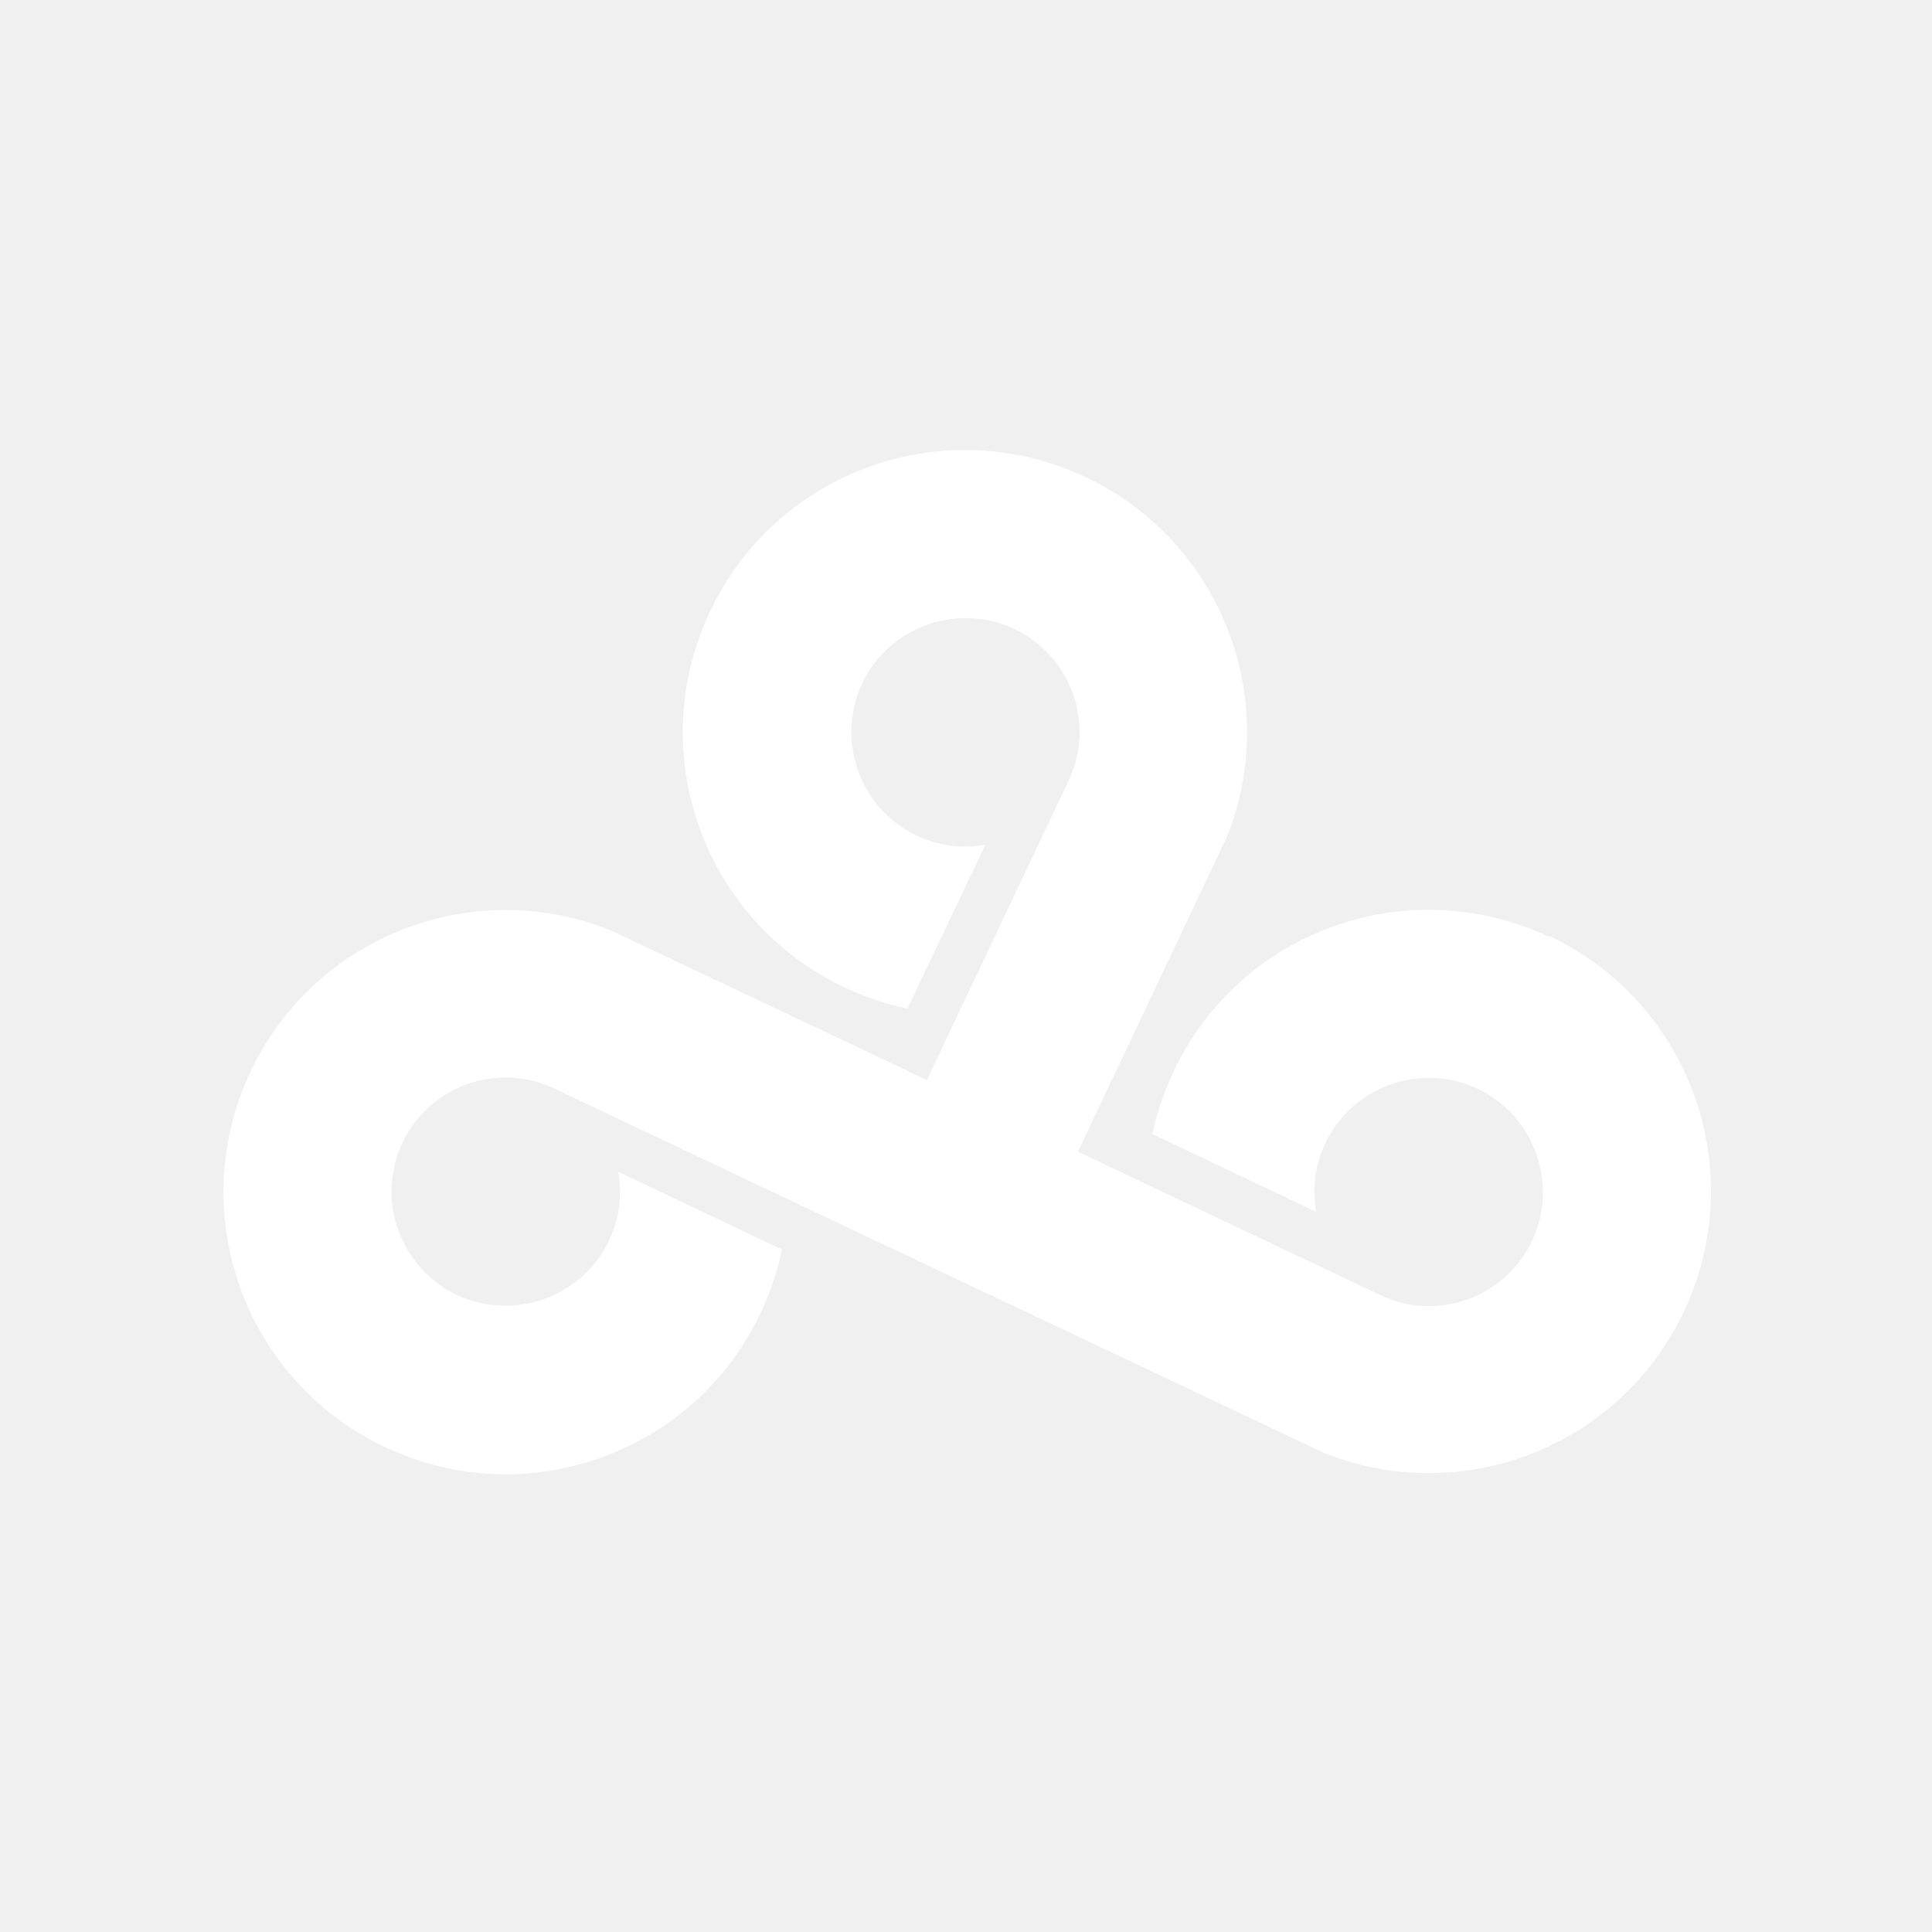
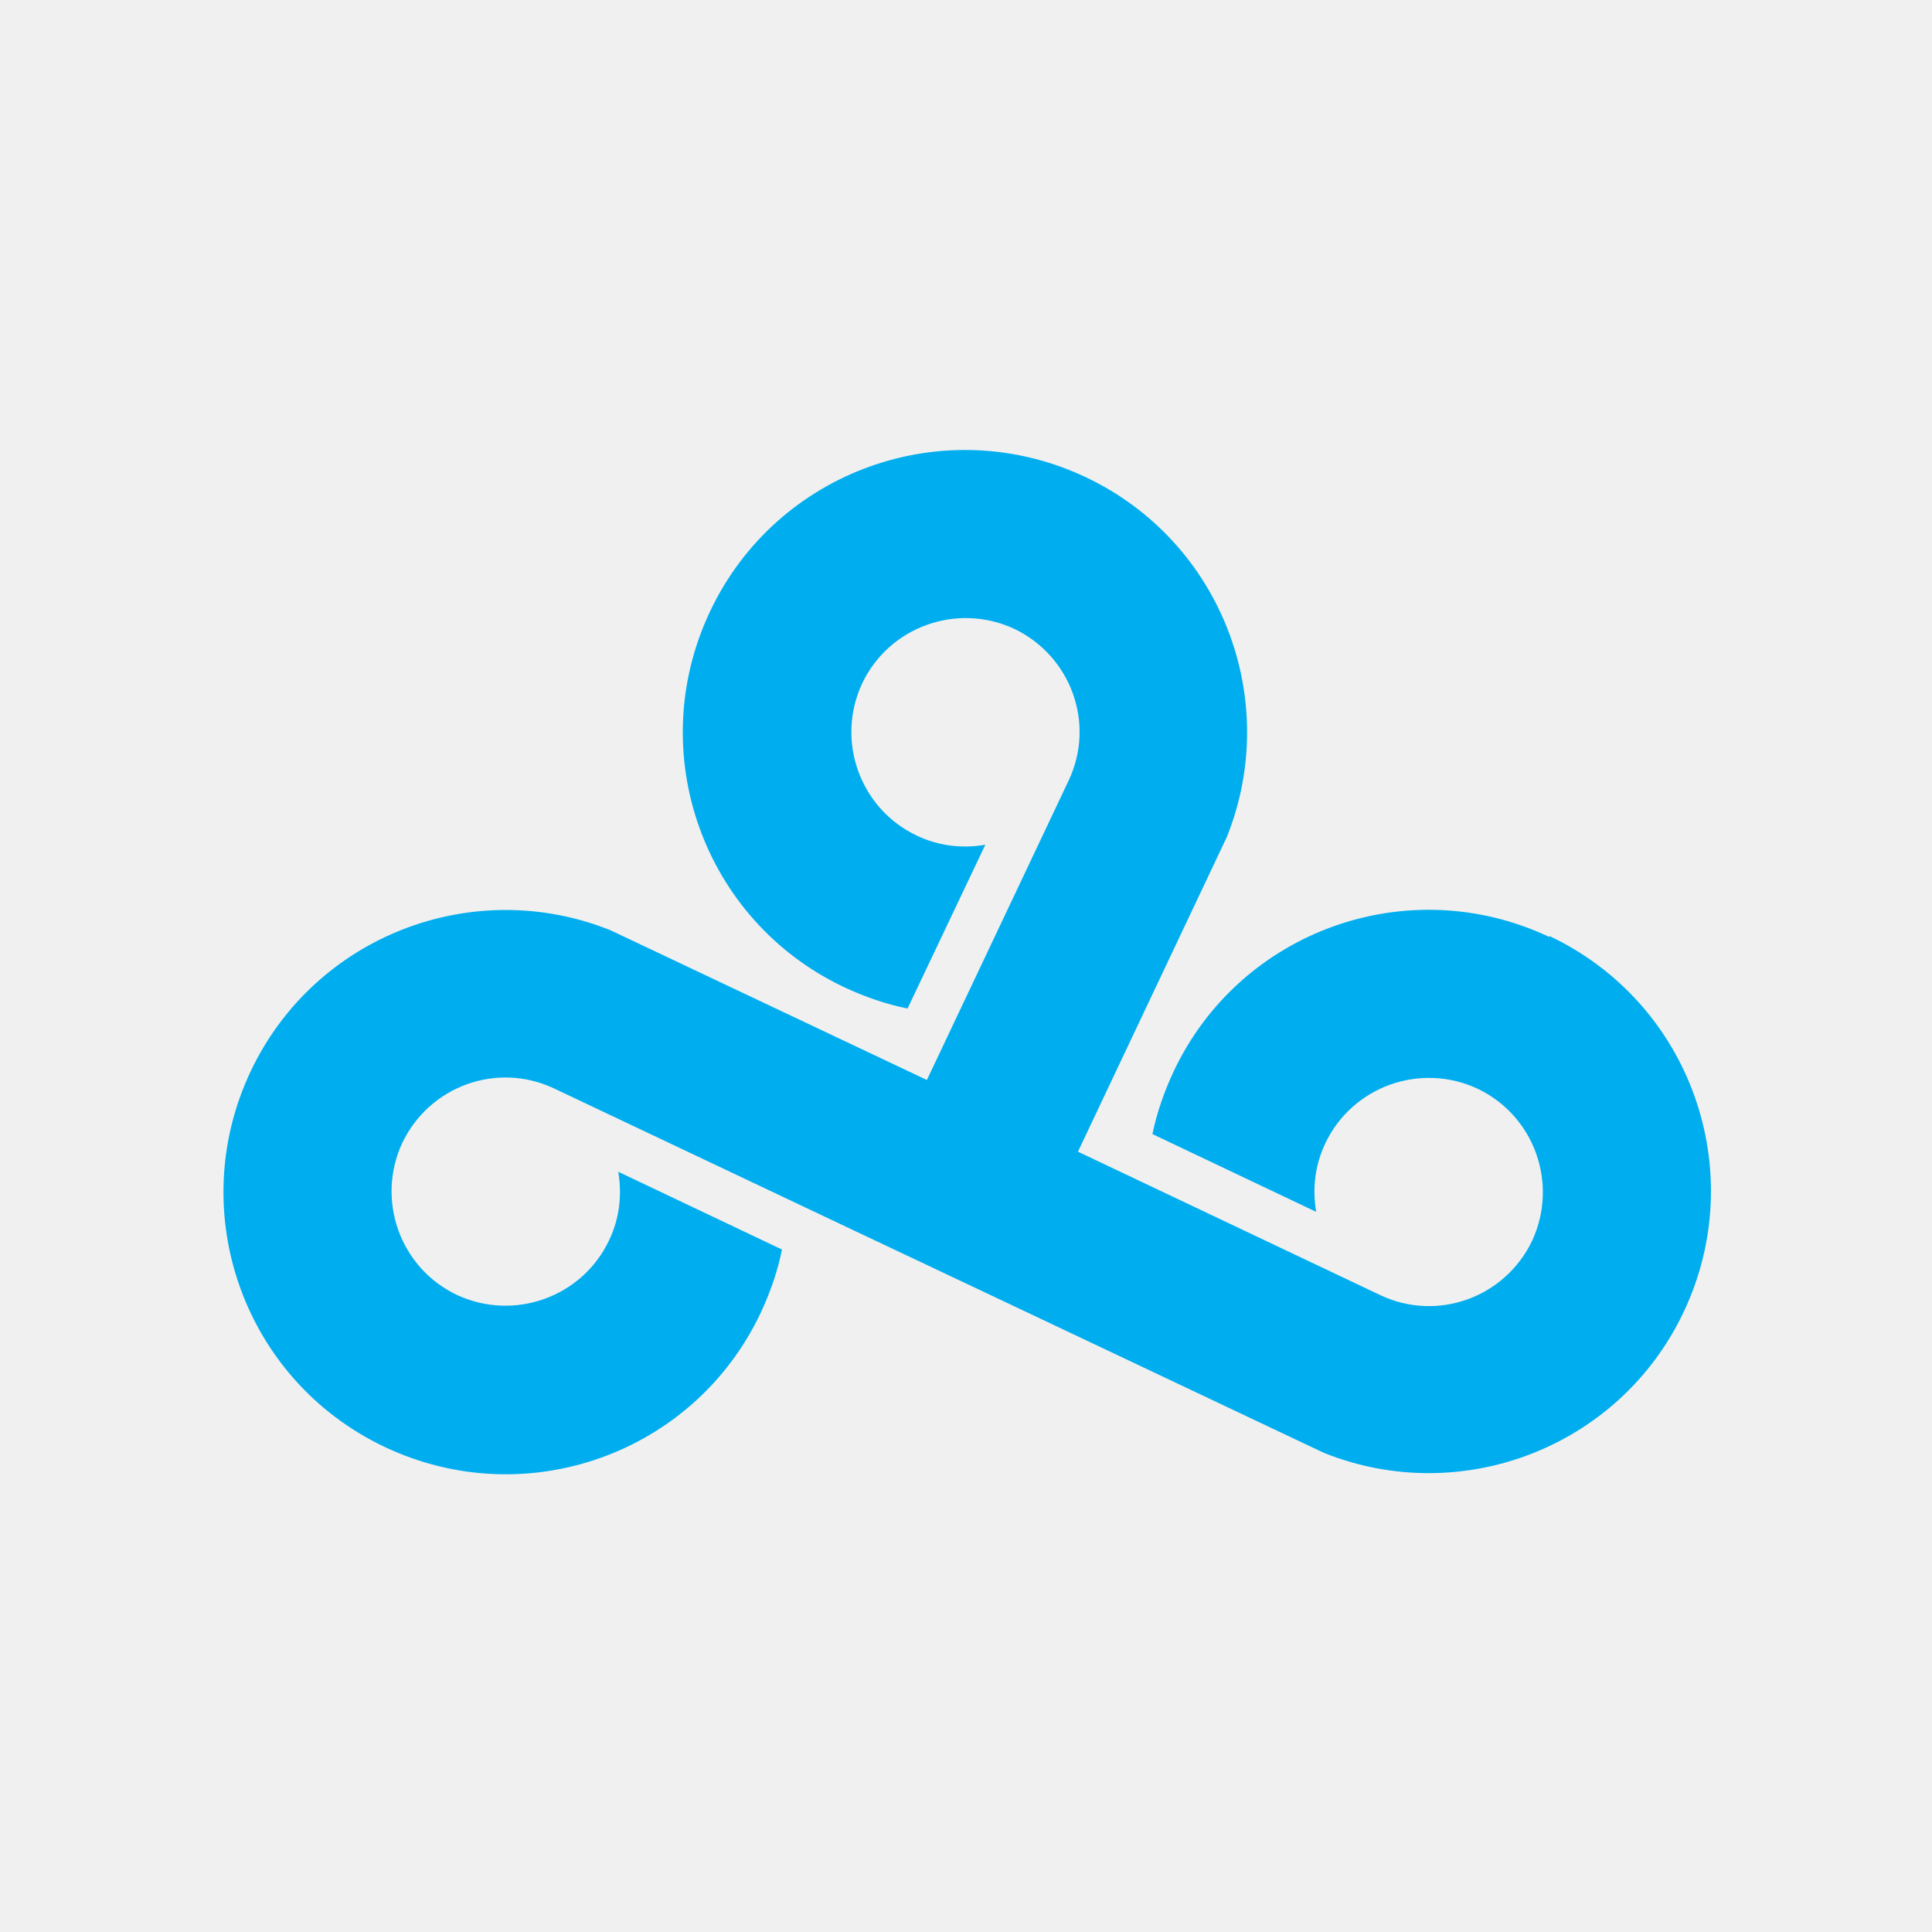
<svg xmlns="http://www.w3.org/2000/svg" viewBox="0 0 40 40" width="40" height="40">
-   <path fill="#FFFFFF" d="M32.08,19.4c-2.92-1.38-6.4-.14-7.78,2.78-.2,.43-.35,.86-.44,1.3l3.39,1.61c-.08-.47-.03-.96,.19-1.42,.56-1.18,1.97-1.68,3.15-1.13,1.18,.56,1.68,1.97,1.13,3.15-.56,1.17-1.95,1.68-3.13,1.13l-6.26-2.97,0,0-.01-.01,3.08-6.51c1.14-2.84-.11-6.12-2.92-7.45-2.92-1.38-6.4-.14-7.78,2.78-1.38,2.92-.14,6.4,2.78,7.78,.43,.2,.86,.35,1.31,.44l1.61-3.39c-.47,.08-.96,.03-1.42-.19-1.18-.56-1.68-1.97-1.13-3.15,.56-1.18,1.97-1.68,3.15-1.13,1.17,.56,1.68,1.95,1.13,3.13l-2.94,6.21-6.55-3.1c-2.84-1.14-6.12,.11-7.45,2.92-1.38,2.92-.14,6.4,2.78,7.78,2.92,1.38,6.4,.14,7.78-2.78,.2-.43,.35-.86,.44-1.31l-3.39-1.61c.08,.47,.03,.96-.19,1.42-.56,1.18-1.97,1.68-3.15,1.13-1.18-.56-1.68-1.97-1.13-3.15,.56-1.17,1.95-1.68,3.13-1.13l6.25,2.96,0,0,3.13,1.48h0s6.57,3.11,6.57,3.11c2.84,1.14,6.12-.11,7.45-2.92,1.38-2.92,.14-6.4-2.78-7.78Z" />
+   <path fill="#00AEEF" d="M32.08,19.4c-2.92-1.38-6.4-.14-7.78,2.78-.2,.43-.35,.86-.44,1.3l3.39,1.61c-.08-.47-.03-.96,.19-1.42,.56-1.18,1.97-1.68,3.15-1.13,1.18,.56,1.68,1.97,1.13,3.15-.56,1.17-1.95,1.68-3.13,1.13l-6.26-2.97,0,0-.01-.01,3.08-6.51c1.14-2.84-.11-6.12-2.92-7.45-2.92-1.38-6.4-.14-7.78,2.78-1.38,2.92-.14,6.4,2.78,7.78,.43,.2,.86,.35,1.31,.44l1.61-3.39c-.47,.08-.96,.03-1.42-.19-1.18-.56-1.68-1.97-1.13-3.15,.56-1.18,1.97-1.68,3.15-1.13,1.17,.56,1.68,1.95,1.13,3.13l-2.94,6.21-6.55-3.1c-2.84-1.14-6.12,.11-7.45,2.92-1.38,2.92-.14,6.4,2.78,7.78,2.92,1.38,6.4,.14,7.78-2.78,.2-.43,.35-.86,.44-1.31l-3.39-1.61c.08,.47,.03,.96-.19,1.42-.56,1.18-1.97,1.68-3.15,1.13-1.18-.56-1.68-1.97-1.13-3.15,.56-1.17,1.95-1.68,3.13-1.13l6.25,2.96,0,0,3.13,1.48h0s6.57,3.11,6.57,3.11c2.84,1.14,6.12-.11,7.45-2.92,1.38-2.92,.14-6.4-2.78-7.78Z" />
</svg>
